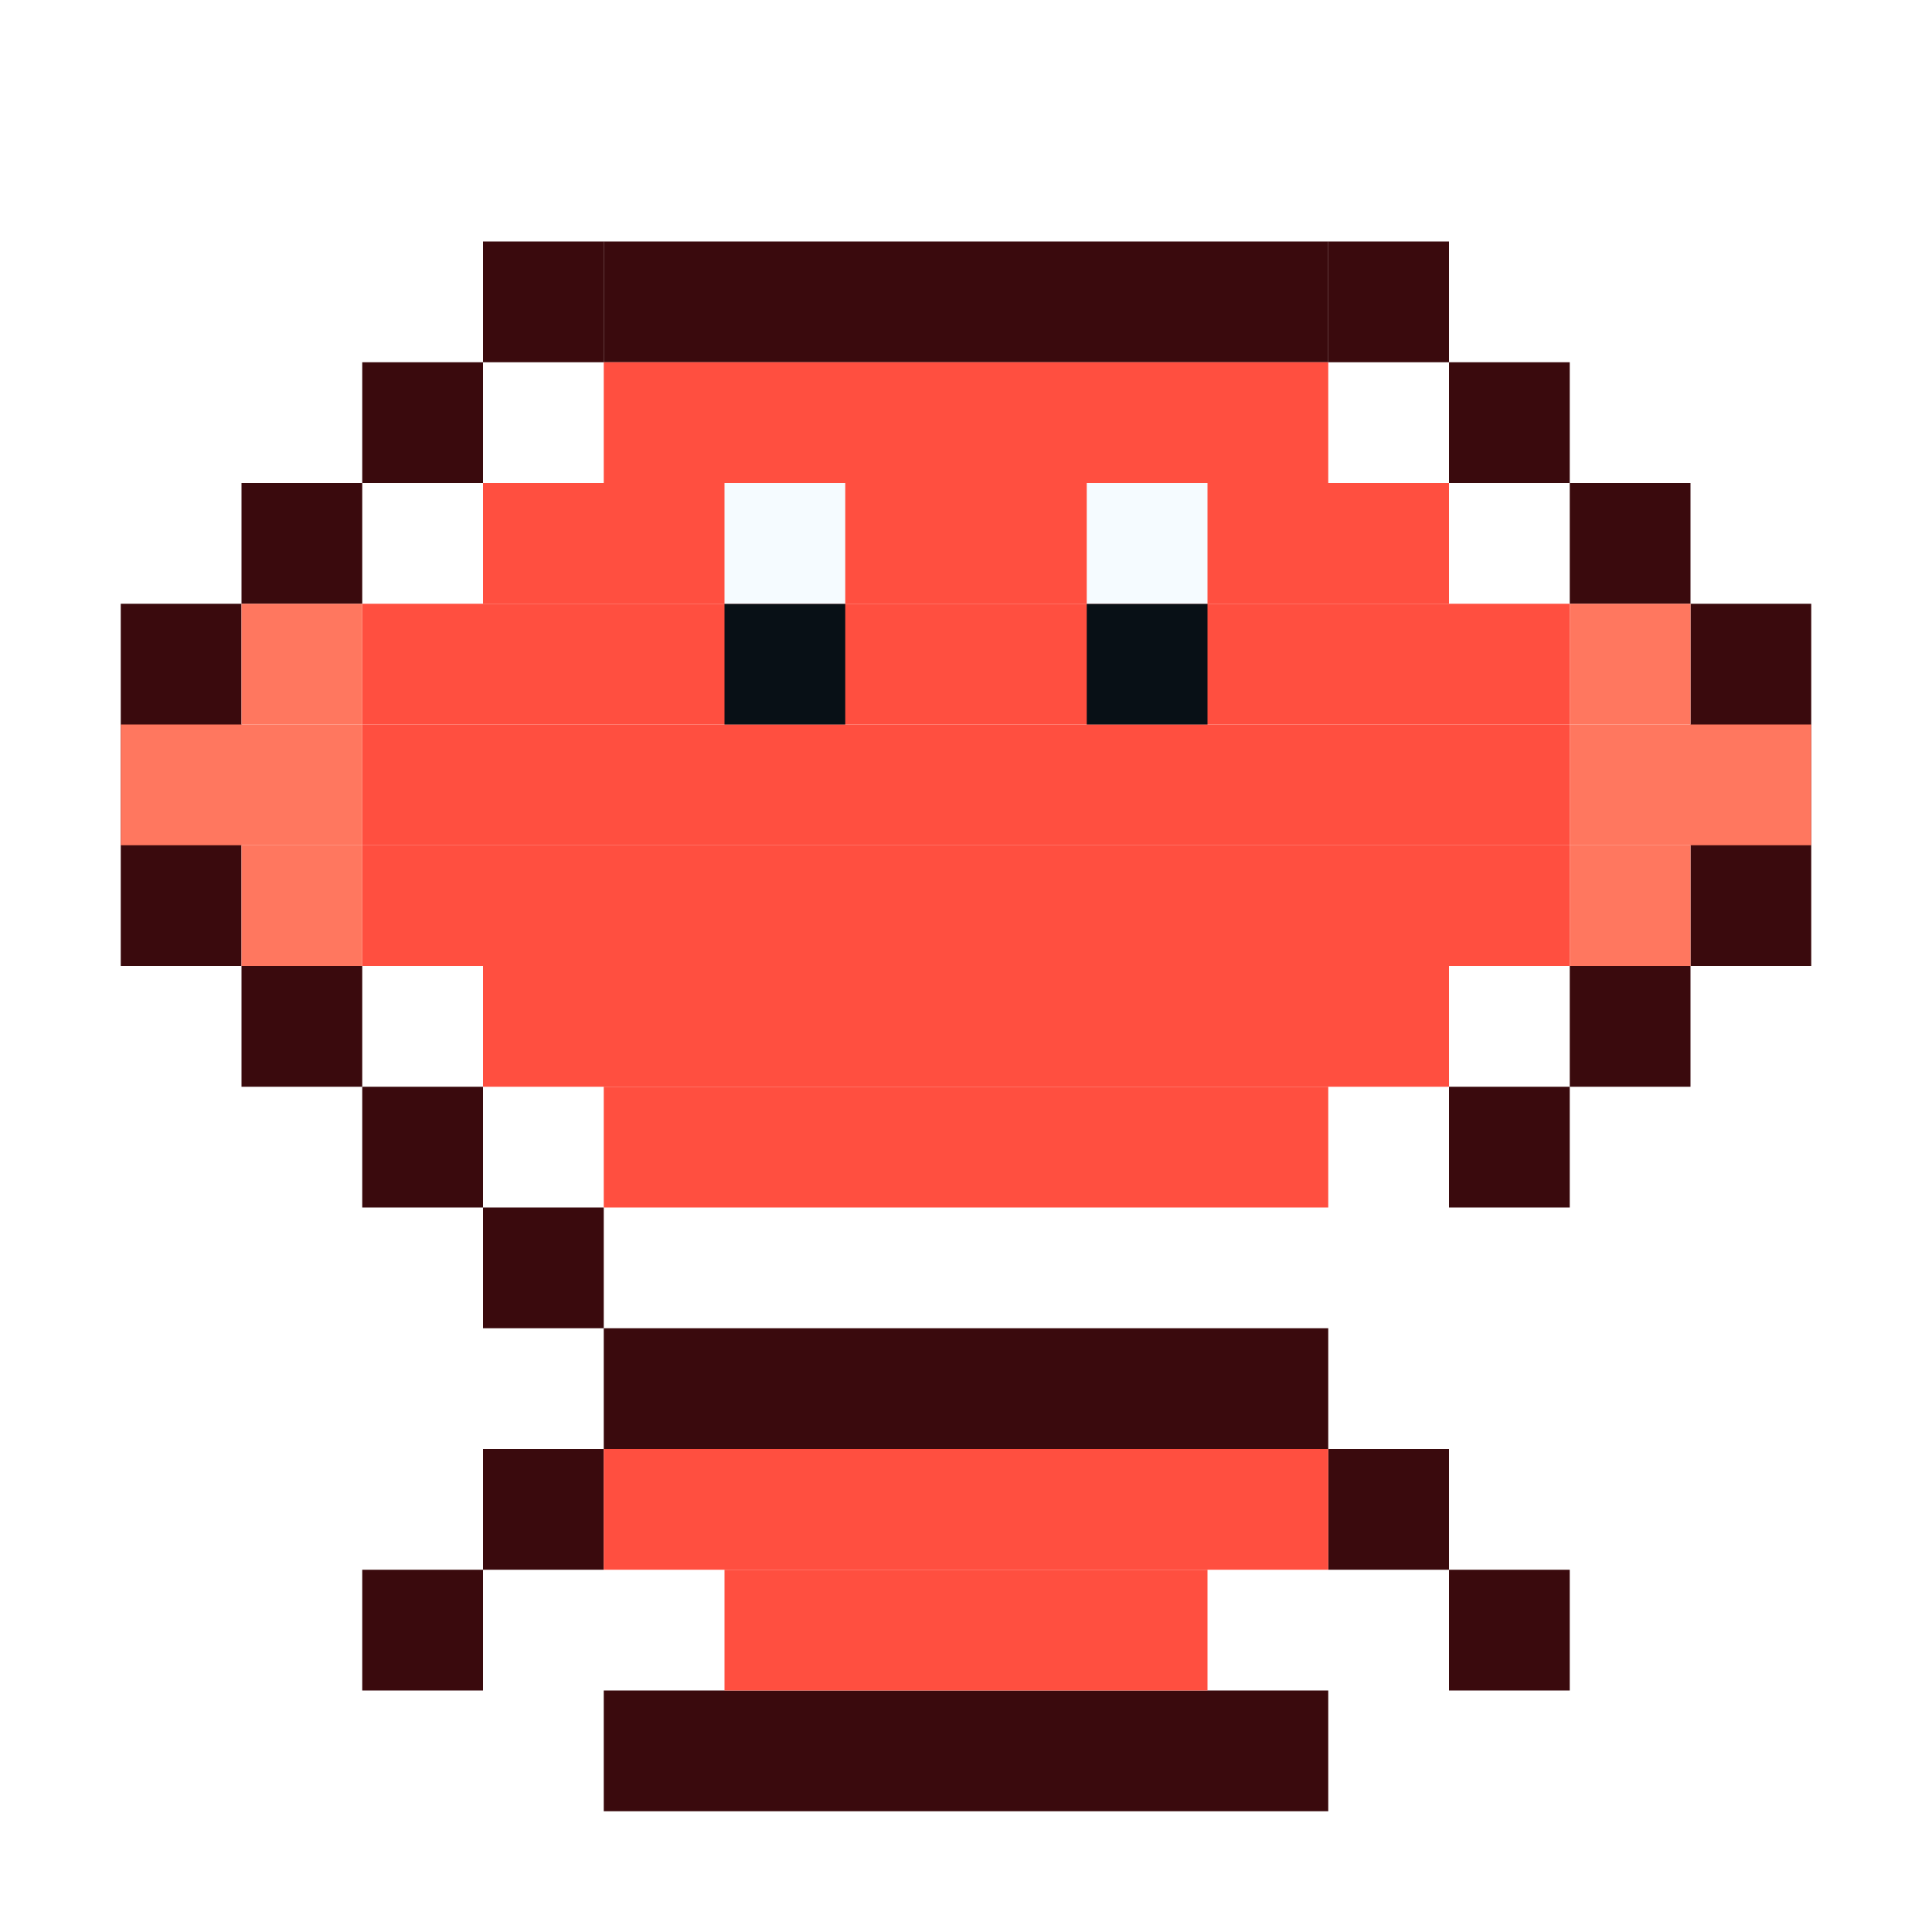
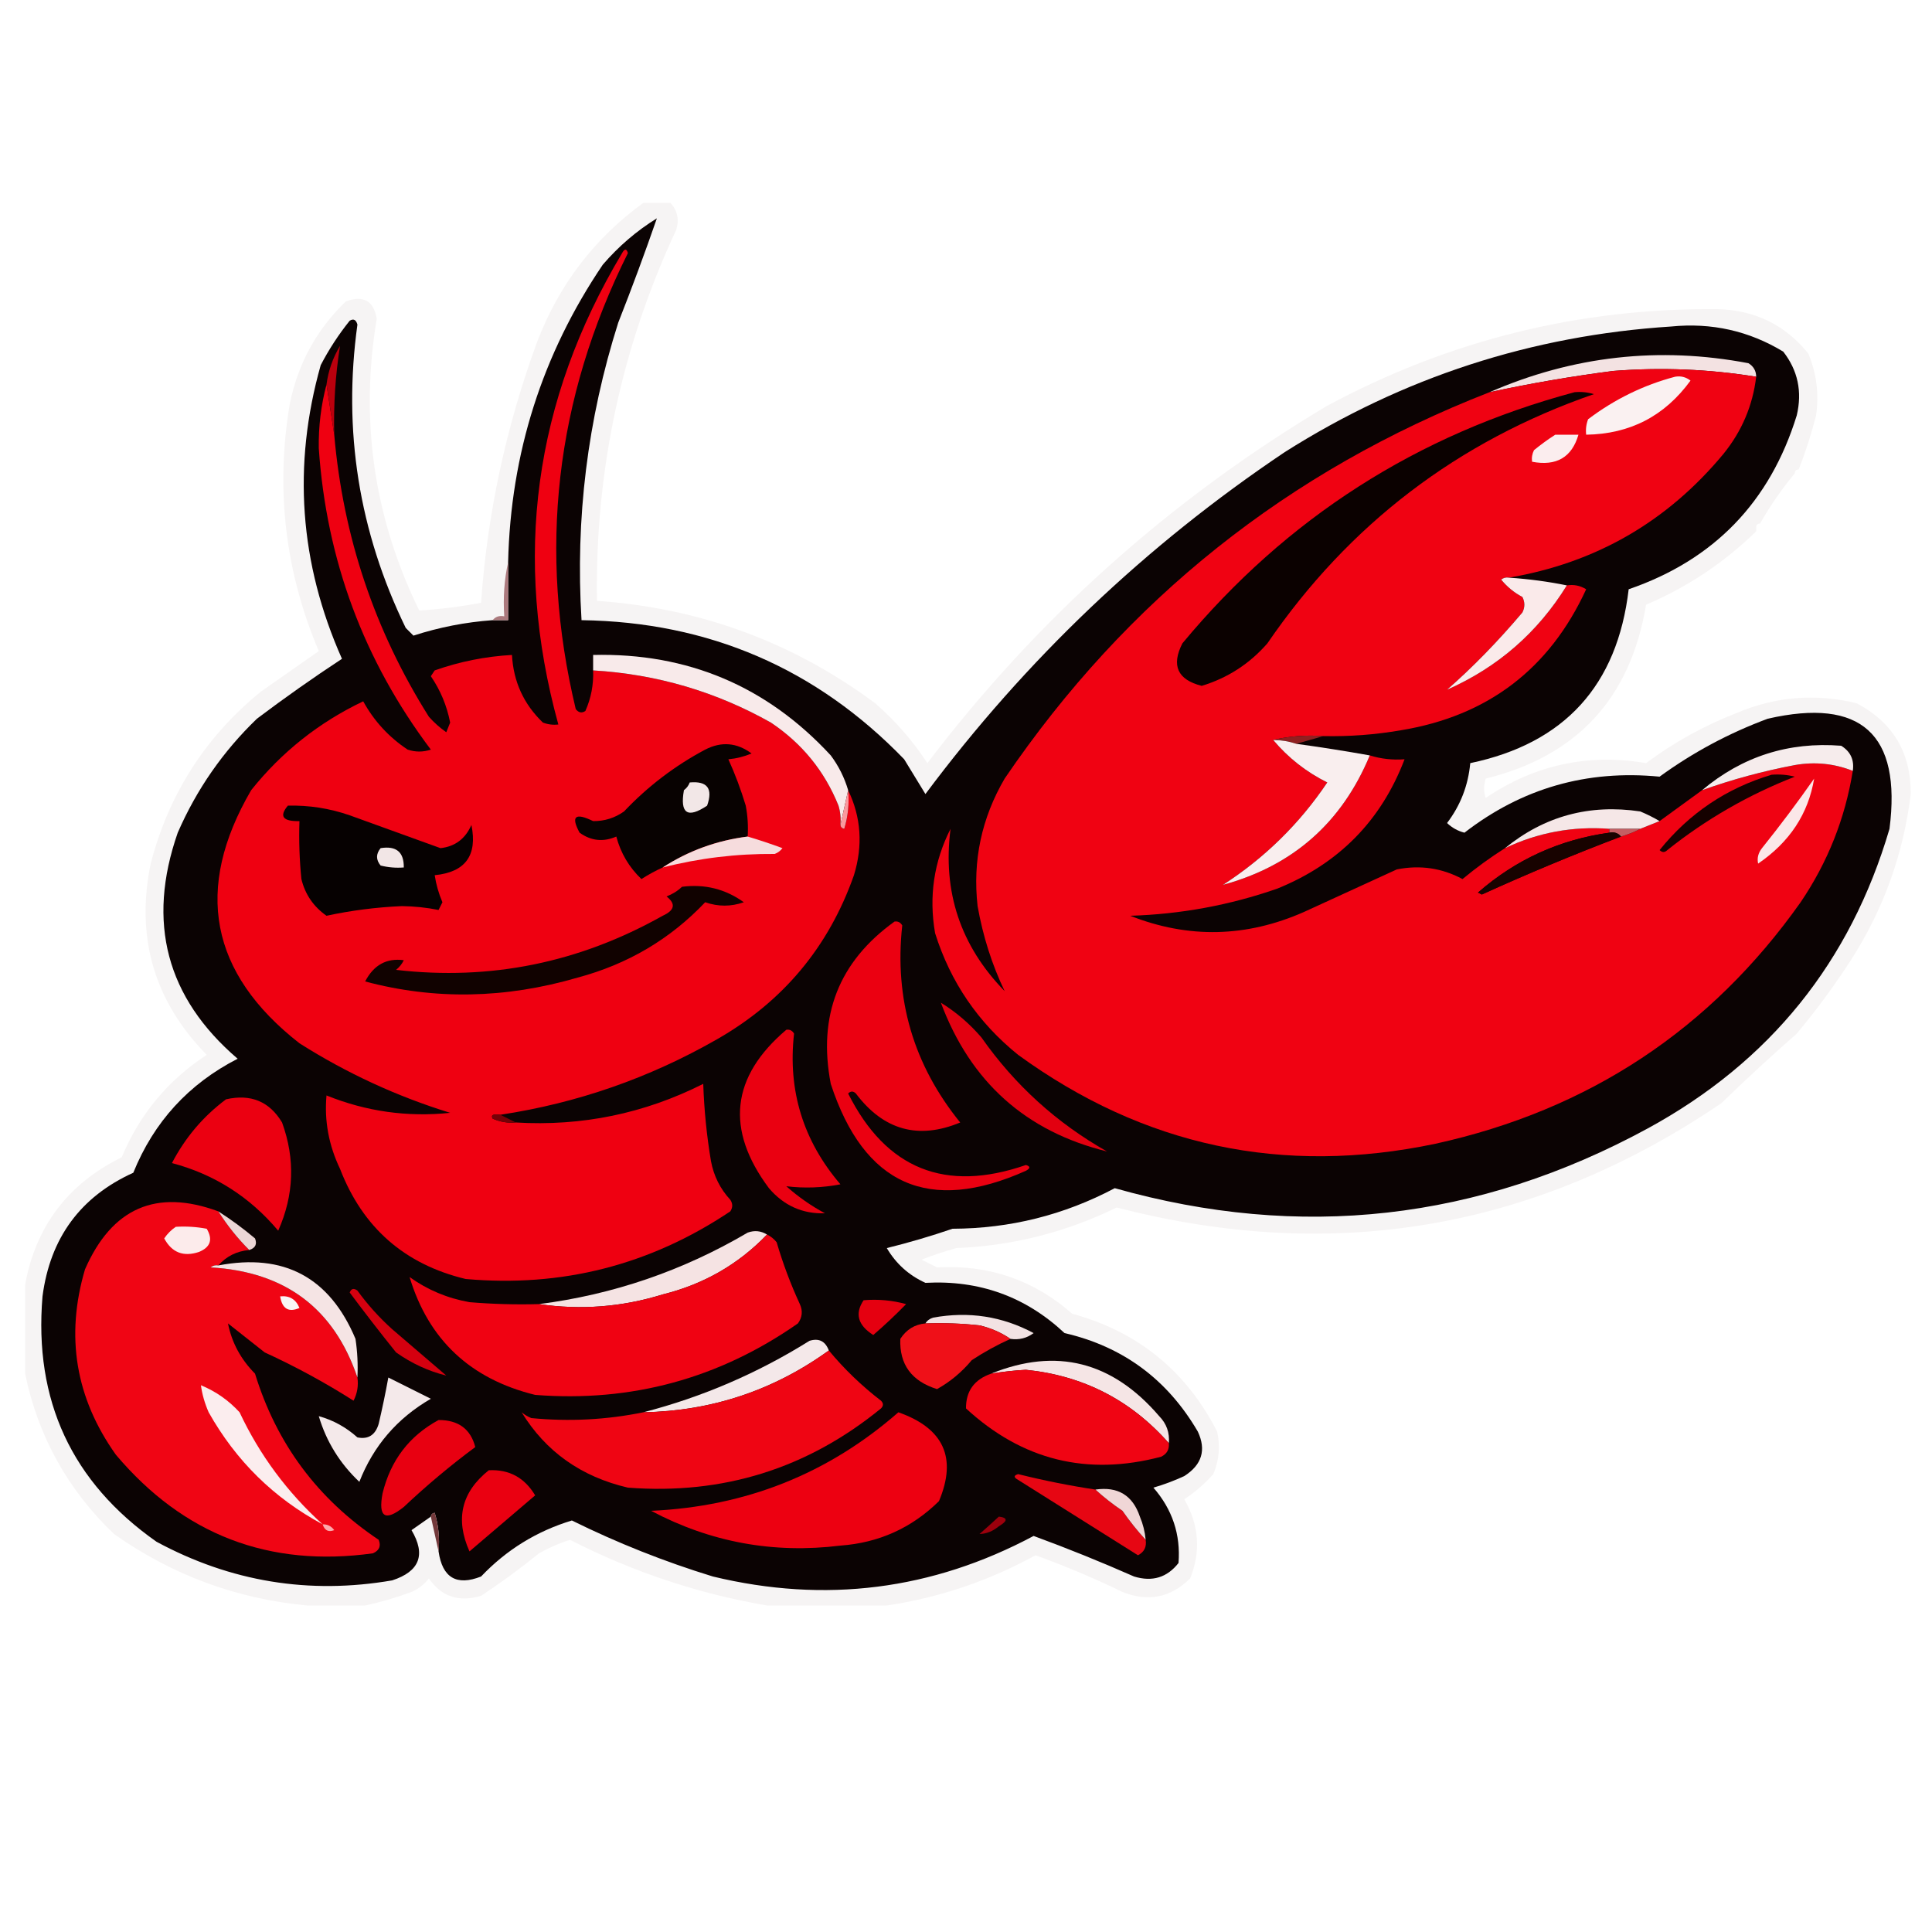
- <svg xmlns="http://www.w3.org/2000/svg" width="64" height="64" viewBox="0 0 16 16" role="img" aria-label="Pixel lobster">
-   <rect width="16" height="16" fill="none" />
-   <g fill="#3a0a0d">
-     <rect x="1" y="5" width="1" height="3" />
-     <rect x="2" y="4" width="1" height="1" />
-     <rect x="2" y="8" width="1" height="1" />
-     <rect x="3" y="3" width="1" height="1" />
-     <rect x="3" y="9" width="1" height="1" />
-     <rect x="4" y="2" width="1" height="1" />
-     <rect x="4" y="10" width="1" height="1" />
-     <rect x="5" y="2" width="6" height="1" />
-     <rect x="11" y="2" width="1" height="1" />
-     <rect x="12" y="3" width="1" height="1" />
-     <rect x="12" y="9" width="1" height="1" />
-     <rect x="13" y="4" width="1" height="1" />
-     <rect x="13" y="8" width="1" height="1" />
-     <rect x="14" y="5" width="1" height="3" />
-     <rect x="5" y="11" width="6" height="1" />
-     <rect x="4" y="12" width="1" height="1" />
-     <rect x="11" y="12" width="1" height="1" />
-     <rect x="3" y="13" width="1" height="1" />
-     <rect x="12" y="13" width="1" height="1" />
-     <rect x="5" y="14" width="6" height="1" />
-   </g>
-   <g fill="#ff4f40">
-     <rect x="5" y="3" width="6" height="1" />
-     <rect x="4" y="4" width="8" height="1" />
-     <rect x="3" y="5" width="10" height="1" />
-     <rect x="3" y="6" width="10" height="1" />
-     <rect x="3" y="7" width="10" height="1" />
-     <rect x="4" y="8" width="8" height="1" />
-     <rect x="5" y="9" width="6" height="1" />
-     <rect x="5" y="12" width="6" height="1" />
-     <rect x="6" y="13" width="4" height="1" />
-   </g>
-   <g fill="#ff775f">
-     <rect x="1" y="6" width="2" height="1" />
-     <rect x="2" y="5" width="1" height="1" />
-     <rect x="2" y="7" width="1" height="1" />
-     <rect x="13" y="6" width="2" height="1" />
-     <rect x="13" y="5" width="1" height="1" />
-     <rect x="13" y="7" width="1" height="1" />
-   </g>
-   <g fill="#081016">
-     <rect x="6" y="5" width="1" height="1" />
-     <rect x="9" y="5" width="1" height="1" />
-   </g>
-   <g fill="#f5fbff">
-     <rect x="6" y="4" width="1" height="1" />
-     <rect x="9" y="4" width="1" height="1" />
+ <svg xmlns="http://www.w3.org/2000/svg" version="1.2" viewBox="0 0 500 500" width="500" height="500">
+   <style>
+ 		.s0 { fill: #f6f4f4 } 
+ 		.s1 { fill: #0b0303 } 
+ 		.s2 { fill: #ef0011 } 
+ 		.s3 { fill: #f3e2e2 } 
+ 		.s4 { fill: #f00212 } 
+ 		.s5 { fill: #ba000d } 
+ 		.s6 { fill: #faf1f1 } 
+ 		.s7 { fill: #0b0100 } 
+ 		.s8 { fill: #fbedee } 
+ 		.s9 { fill: #faeaea } 
+ 		.s10 { fill: #ab797d } 
+ 		.s11 { fill: #f8eaea } 
+ 		.s12 { fill: #902021 } 
+ 		.s13 { fill: #f9eeee } 
+ 		.s14 { fill: #f6ecec } 
+ 		.s15 { fill: #080201 } 
+ 		.s16 { fill: #150100 } 
+ 		.s17 { fill: #f2e7e7 } 
+ 		.s18 { fill: #fbe7e8 } 
+ 		.s19 { fill: #060101 } 
+ 		.s20 { fill: #f5e7e7 } 
+ 		.s21 { fill: #fa999e } 
+ 		.s22 { fill: #c46064 } 
+ 		.s23 { fill: #180300 } 
+ 		.s24 { fill: #f6dcdd } 
+ 		.s25 { fill: #f2e6e6 } 
+ 		.s26 { fill: #110200 } 
+ 		.s27 { fill: #eb0011 } 
+ 		.s28 { fill: #e20010 } 
+ 		.s29 { fill: #ea0011 } 
+ 		.s30 { fill: #760007 } 
+ 		.s31 { fill: #f00514 } 
+ 		.s32 { fill: #fcebeb } 
+ 		.s33 { fill: #ecd6d6 } 
+ 		.s34 { fill: #f5e3e3 } 
+ 		.s35 { fill: #f5e4e4 } 
+ 		.s36 { fill: #faf6f6 } 
+ 		.s37 { fill: #e50010 } 
+ 		.s38 { fill: #d5000f } 
+ 		.s39 { fill: #f2e2e3 } 
+ 		.s40 { fill: #ef1018 } 
+ 		.s41 { fill: #f4e8e9 } 
+ 		.s42 { fill: #ef0513 } 
+ 		.s43 { fill: #f5e5e5 } 
+ 		.s44 { fill: #f00413 } 
+ 		.s45 { fill: #f4e9ea } 
+ 		.s46 { fill: #ed0011 } 
+ 		.s47 { fill: #e80011 } 
+ 		.s48 { fill: #e60613 } 
+ 		.s49 { fill: #f0d6d6 } 
+ 		.s50 { fill: #fca9ac } 
+ 		.s51 { fill: #9c000c } 
+ 		.s52 { fill: #73393b } 
+ 	</style>
+   <g>
+     <path fill-rule="evenodd" class="s0" d="m166.5 52.5q3.5 0 7 0 2.75 2.99 1.5 7-21.27 45.61-20.5 96 39.99 2.76 72 26.5 7.87 6.86 13.5 15.5 42.88-56.39 103.5-92.5 47.35-25.46 101-25 14.52 0.38 23.5 11.5 3.19 7.74 2 16-1.81 7.18-4.5 14-1 0-1 1-5.04 6.05-9 13-1 0-1 1 0 0.5 0 1-12.42 12.15-28.5 19-6.02 36.27-41.5 45-0.83 2.75 0 5 19.02-12.85 41.5-9 10.85-8.09 23.5-13 15.01-6.37 31-2.5 14.09 7.43 14 23.5-2.83 23.25-15.5 43-6.42 9.92-14 19-10.04 8.8-19.5 18-72.02 48.88-156.5 27-19.63 9.6-41.5 10.5-4.59 1.27-9 3 2 1 4 2 20.09-1.11 35 12 25.46 6.95 37.5 30.5 1.26 5.69-1 11-3.38 3.79-7.5 6.5 5.74 10.07 1.5 20.5-7.55 7.47-17.5 3.5-11.01-5.34-22.5-9.5-18.26 10-38.5 13-15.5 0-31 0-26.62-4.54-51-17-4.17 1.33-8 3.5-7.23 5.87-15 11-8.62 2.58-13.5-4.5-1.82 2.32-4.5 3.5-6.06 2.24-12 3.5-7.5 0-15 0-27.42-2.56-50-18.5-18-17.25-23-41.5 0-11.5 0-23 4.12-22.7 25-33 6.95-16.67 22-26.5-20.39-20.8-14.5-49.5 7.01-26.98 28.5-44.5 7.56-5.27 15-10.5-13.09-30.88-7.5-64 3.16-15.57 14.5-26.5 6.85-2.48 8 4.5-6.59 39.53 11 75.5 7.99-0.49 16-2 2.42-34.57 14.5-67.5 8.51-22.23 27.5-36z" />
+   </g>
+   <g>
+     <path fill-rule="evenodd" class="s1" d="m113.5 401.5q0.48-5.1-1-10-0.91 0.19-1 1-2.46 1.74-5 3.5 5.65 9.54-5 13-32.21 5.55-61-10-32.89-23.11-29.5-63.5 2.96-22.67 23.5-32 7.99-19.75 27-29.5-27.65-23.7-15.5-58.5 7.33-16.82 20.5-29.5 10.79-8.14 22-15.5-16.49-37.08-5.5-76 3.19-6.13 7.5-11.5 1.48-0.89 2 1-5.69 41.09 12.5 78.5 1 1 2 2 9.97-3.24 20.5-4 2 0 4 0 0-7.5 0-15 0.99-42.22 24.5-77 6.12-7.12 14-12-4.65 13.43-10 27-11.93 37.6-9.5 77 49.38 0.7 83.5 36 2.75 4.5 5.5 9 38.99-52.24 93-88.5 45.84-29.03 100-32.5 15.69-1.56 29 6.5 5.68 7.29 3.5 16.5-10.38 33.62-43.5 45-4.39 37.33-41 45-0.79 8.63-6 15.5 1.91 1.83 4.5 2.5 22.27-17.25 50.5-14.5 12.93-9.41 28-15 36.22-8.28 31.5 28.5-15.19 51.69-62.5 77.5-65.92 35.87-138 15.5-19.67 10.42-42 10.5-8.39 2.88-17 5 3.58 6.08 10 9 20.92-1.14 36 13 22.67 5.23 34.5 25.5 3.33 7.13-3.5 11.5-3.88 1.8-8 3 7.36 8.45 6.5 19.5-4.43 5.66-11.5 3.5-12.84-5.67-26-10.5-39.4 21.02-83 10.5-18.85-5.78-36.5-14.5-13.65 4.14-23.5 14.5-9.51 3.74-11-6.5z" />
+   </g>
+   <g>
+     <path fill-rule="evenodd" class="s2" d="m153.5 173.5q24.62 1.46 46 13.5 12.11 8.1 17.5 21.5 0.74 2.45 0.5 5 0.09 0.81 1 1 1.48-4.9 1-10 5.04 10.48 1.5 22-9.81 27.86-35.5 42.5-26.17 14.97-56 19.5-2.77-0.4-2 1 2.86 1.27 6 1 25.64 1.53 48.5-10 0.34 10.08 2 20 1.08 5.76 5 10 1 1.5 0 3-31.11 20.84-68.5 17.5-23.7-5.7-32.5-28.5-4.39-9.18-3.5-19 15.41 6.23 32 4.5-20.68-6.39-39-18-34.81-27.22-12.5-65.5 11.84-14.83 29-23 4.21 7.66 11.5 12.5 3 1 6 0-26.04-34.62-29-78-0.13-8.46 2-16.5 1 6.5 2 13 3.43 39.53 24.5 73 2.03 2.28 4.5 4 0.5-1.25 1-2.5-1.27-6.54-5-12 0.5-0.75 1-1.5 9.72-3.43 20-4 0.55 10.34 8 17.5 1.94 0.74 4 0.5-17.8-64.6 16.5-122 0.98-1.79 1.5 0-28.21 56.64-13.5 118 1.08 1.43 2.5 0.5 2.21-4.98 2-10.5z" />
+   </g>
+   <g>
+     <path fill-rule="evenodd" class="s3" d="m454.5 97.5q-18.37-2.97-37-1.5-16.14 2.08-32 5.5 32.38-14.09 67-7.5 1.98 1.22 2 3.5z" />
+   </g>
+   <g>
+     <path fill-rule="evenodd" class="s4" d="m454.5 97.5q-1.33 11.18-8.5 20-21.81 26.28-55.5 32-1.11-0.2-2 0.5 2.31 2.82 5.5 4.5 1 2 0 4-9.56 11.3-19.5 20 19.71-8.72 31-27 2.68-0.43 5 1-14.24 30.97-48 36.5-9.93 1.71-20 1.5-6.8-0.48-13 1 5.81 6.92 14 11-10.78 16.03-27 26.5 27.16-7.4 38-33.5 4.34 1.35 9 1-9.08 23.84-33 33.5-18.45 6.41-38 7 22.59 8.92 45-1 12.05-5.52 24-11 9.01-1.79 17 2.5 5.28-4.38 11-8 12.8-6.07 27-5 0 0.5 0 1-19.34 2.69-34 15.5 0.5 0.25 1 0.5 17.79-8.09 36-15 2.71-0.79 5-2 2.5-1 5-2 5.53-4.04 11-8 11.7-4.18 24-6.5 7.78-1.36 15 1.5-2.97 18.45-13.5 34-34.92 49.37-94.5 62.5-59.27 12.45-108-23-15.53-12.52-21.5-31.5-2.47-14.26 4-27-3.15 24.41 14 42-4.92-10.28-7-22-1.97-17.63 7-33 47.28-69.5 125.5-100 15.86-3.42 32-5.5 18.63-1.47 37 1.5z" />
+   </g>
+   <g>
+     <path fill-rule="evenodd" class="s5" d="m86.5 112.5q-1-6.5-2-13 0.7-5.34 3.5-10-1.8 11.32-1.5 23z" />
+   </g>
+   <g>
+     <path fill-rule="evenodd" class="s6" d="m433.5 97.5q2.22-0.39 4 1-10 13.75-27 14-0.24-2.06 0.5-4 10.3-7.78 22.5-11z" />
+   </g>
+   <g>
+     <path fill-rule="evenodd" class="s7" d="m407.5 101.5q2.55-0.24 5 0.5-52.87 18.31-84.5 64.5-6.94 7.95-17 11-9.38-2.38-5-11 40.38-48.62 101.5-65z" />
+   </g>
+   <g>
+     <path fill-rule="evenodd" class="s8" d="m402.5 112.5q3 0 6 0-2.56 8.8-12 7-0.22-1.58 0.5-3 2.72-2.22 5.5-4z" />
+   </g>
+   <g>
+ 	</g>
+   <g>
+ 	</g>
+   <g>
+ 	</g>
+   <g>
+ 	</g>
+   <g>
+ 	</g>
+   <g>
+ 	</g>
+   <g>
+ 	</g>
+   <g>
+     <path fill-rule="evenodd" class="s9" d="m390.5 149.5q7.77 0.52 15 2-11.29 18.28-31 27 9.94-8.7 19.5-20 1-2 0-4-3.19-1.68-5.5-4.5 0.89-0.7 2-0.5z" />
+   </g>
+   <g>
+     <path fill-rule="evenodd" class="s10" d="m131.5 145.5q0 7.5 0 15-2 0-4 0 1.06-1.36 3-1-0.48-7.29 1-14z" />
+   </g>
+   <g>
+     <path fill-rule="evenodd" class="s11" d="m219.5 204.5q-1 4.5-2 9 0.24-2.55-0.5-5-5.39-13.4-17.5-21.5-21.38-12.04-46-13.5 0-2 0-4 36.7-0.86 61.5 26 3.06 4.11 4.5 9z" />
+   </g>
+   <g>
+     <path fill-rule="evenodd" class="s12" d="m329.5 191.5q6.2-1.48 13-1-3.5 1-7 2-2.9-0.97-6-1z" />
+   </g>
+   <g>
+     <path fill-rule="evenodd" class="s13" d="m329.5 191.5q3.1 0.03 6 1 9.55 1.31 19 3-10.84 26.1-38 33.5 16.22-10.47 27-26.5-8.19-4.08-14-11z" />
+   </g>
+   <g>
+     <path fill-rule="evenodd" class="s14" d="m479.5 199.5q-7.22-2.86-15-1.5-12.3 2.32-24 6.5 15.6-13.11 36-11.5 3.63 2.26 3 6.5z" />
+   </g>
+   <g>
+     <path fill-rule="evenodd" class="s15" d="m193.5 216.5q-12.01 1.52-22 8-2.83 1.29-5.5 3-4.79-4.57-6.5-11-5.04 2.2-9.5-1-3.47-6.4 3.5-3 4.4 0.05 8-2.5 9.22-9.73 21-16 6.3-3.24 12 1-2.9 1.22-6 1.5 2.61 5.74 4.5 12 0.75 3.97 0.5 8z" />
+   </g>
+   <g>
+     <path fill-rule="evenodd" class="s16" d="m458.5 200.5q3.04-0.24 6 0.5-18.02 7.05-33 19-1 1-2 0 11.53-14.3 29-19.5z" />
+   </g>
+   <g>
+     <path fill-rule="evenodd" class="s17" d="m178.5 202.5q6.85-0.63 4.5 6-7.6 5.09-6-4 1.08-0.82 1.5-2z" />
+   </g>
+   <g>
+     <path fill-rule="evenodd" class="s18" d="m469.5 201.5q-2.26 13.65-14.5 22-0.47-2.11 1-4 7.08-8.82 13.5-18z" />
+   </g>
+   <g>
+     <path fill-rule="evenodd" class="s19" d="m74.5 208.5q8.22-0.2 16 2.5 11.8 4.26 23.5 8.5 5.65-0.63 8-6 2.41 11.83-9.5 13 0.55 3.61 2 7-0.5 1-1 2-4.67-0.94-9.5-1-9.96 0.44-19.5 2.5-5.05-3.55-6.5-9.5-0.75-7.48-0.5-15-6.47 0.15-3-4z" />
+   </g>
+   <g>
+     <path fill-rule="evenodd" class="s20" d="m429.5 212.5q-2.5 1-5 2-4 0-8 0-14.2-1.07-27 5 15.27-12.44 35-9.5 2.72 1.14 5 2.5z" />
+   </g>
+   <g>
+     <path fill-rule="evenodd" class="s21" d="m219.5 204.5q0.48 5.1-1 10-0.91-0.19-1-1 1-4.5 2-9z" />
+   </g>
+   <g>
+     <path fill-rule="evenodd" class="s22" d="m416.5 215.5q0-0.5 0-1 4 0 8 0-2.29 1.21-5 2-1.06-1.36-3-1z" />
+   </g>
+   <g>
+     <path fill-rule="evenodd" class="s23" d="m416.5 215.5q1.94-0.36 3 1-18.21 6.91-36 15-0.5-0.25-1-0.5 14.66-12.81 34-15.5z" />
+   </g>
+   <g>
+     <path fill-rule="evenodd" class="s24" d="m193.5 216.5q4.39 1.3 9 3-0.79 1.04-2 1.5-14.77-0.13-29 3.5 9.99-6.48 22-8z" />
+   </g>
+   <g>
+     <path fill-rule="evenodd" class="s25" d="m98.5 219.5q6.09-0.98 6 5-3.04 0.24-6-0.5-1.84-2.24 0-4.5z" />
+   </g>
+   <g>
+     <path fill-rule="evenodd" class="s26" d="m176.5 229.5q8.85-1.14 16 4-4.98 1.75-10 0-13.56 14.3-33 19.5-28.06 8.2-55 1 3.32-6.4 10-5.5-0.71 1.47-2 2.5 36.58 4.24 69-14 4.68-2.13 1-5 2.35-0.91 4-2.5z" />
+   </g>
+   <g>
+     <path fill-rule="evenodd" class="s27" d="m231.5 238.5q1.31-0.2 2 1-3.13 28.62 15 51-16.25 6.75-27-7.5-1-1-2 0 14.73 29.34 46 18.5 1.79 0.52 0 1.5-37.63 16.82-50.5-22.5-5.1-26.48 16.5-42z" />
+   </g>
+   <g>
+     <path fill-rule="evenodd" class="s28" d="m243.5 259.5q5.88 3.62 10.5 9 12.96 18.46 32.5 29.5-31.51-7.75-43-38.5z" />
+   </g>
+   <g>
+     <path fill-rule="evenodd" class="s29" d="m203.5 266.5q1.31-0.2 2 1-2.48 22.08 12 39-6.99 1.35-14 0.5 4.59 4.08 10 7-8.71 0.28-14.5-6.5-16.98-22.76 4.5-41z" />
+   </g>
+   <g>
+     <path fill-rule="evenodd" class="s27" d="m58.5 284.5q9.6-2.17 14.5 6 5.15 14.18-1 28-11.05-13.14-27.5-17.5 5.15-9.9 14-16.5z" />
+   </g>
+   <g>
+     <path fill-rule="evenodd" class="s30" d="m129.5 288.5q2 1 4 2-3.14 0.27-6-1-0.77-1.4 2-1z" />
+   </g>
+   <g>
+     <path fill-rule="evenodd" class="s31" d="m56.5 313.5q3.43 5.43 8 10-4.88 0.44-8 4-1.11-0.2-2 0.5 28.91 1.65 38 28.5 0.45 3.16-1 6-11.02-7.01-23-12.5-4.75-3.75-9.5-7.5 1.47 7.42 7 13 8.34 27.18 32 43 0.99 2.41-1.5 3.5-40.25 5.58-66.5-25.5-15.67-22.01-8-48 10.46-23.87 34.5-15z" />
+   </g>
+   <g>
+     <path fill-rule="evenodd" class="s32" d="m45.5 317.5q4.03-0.25 8 0.5 2.46 4.16-2 6-6.04 2.01-9-3.5 1.26-1.85 3-3z" />
+   </g>
+   <g>
+     <path fill-rule="evenodd" class="s33" d="m56.5 313.5q4.91 3.14 9.5 7 0.88 2.25-1.5 3-4.57-4.57-8-10z" />
+   </g>
+   <g>
+     <path fill-rule="evenodd" class="s34" d="m198.5 319.5q-11.1 11.56-27 15.5-15.75 4.88-32 2.5 28.81-3.69 54-18.5 2.65-0.96 5 0.5z" />
+   </g>
+   <g>
+     <path fill-rule="evenodd" class="s4" d="m198.5 319.5q1.44 0.68 2.5 2 2.41 8.23 6 16 1.2 2.64-0.5 5-30.65 21.41-68 18.5-25.16-6.17-32.5-30.5 6.96 4.99 15.5 6.5 8.99 0.75 18 0.5 16.25 2.38 32-2.5 15.9-3.94 27-15.5z" />
+   </g>
+   <g>
+     <path fill-rule="evenodd" class="s35" d="m92.5 356.5q-9.09-26.85-38-28.5 0.89-0.7 2-0.5 25.47-4.89 35.5 19 0.75 4.98 0.5 10z" />
+   </g>
+   <g>
+     <path fill-rule="evenodd" class="s36" d="m72.5 335.5q3.62-0.38 5 3-4.22 1.83-5-3z" />
+   </g>
+   <g>
+     <path fill-rule="evenodd" class="s37" d="m223.5 336.5q5.59-0.48 11 1-4.04 4.16-8.5 8-5.99-3.8-2.5-9z" />
+   </g>
+   <g>
+     <path fill-rule="evenodd" class="s38" d="m90.5 334.5q0.59-1.54 2-0.5 3.94 5.45 9 10 7 6 14 12-6.91-1.7-13-6-6.21-7.72-12-15.5z" />
+   </g>
+   <g>
+     <path fill-rule="evenodd" class="s39" d="m261.5 346.5q-3.54-2.44-8-3.5-6.98-0.75-14-0.5 0.63-1.08 2-1.5 13.82-2.52 26 4-2.63 1.98-6 1.5z" />
+   </g>
+   <g>
+     <path fill-rule="evenodd" class="s40" d="m239.5 342.5q7.02-0.25 14 0.5 4.46 1.06 8 3.5-5.2 2.35-10 5.5-3.88 4.65-9 7.5-9.89-3.09-9.5-13 2.36-3.63 6.5-4z" />
+   </g>
+   <g>
+     <path fill-rule="evenodd" class="s41" d="m214.5 349.5q-21.43 15.48-48 16 22.82-5.9 43-18.5 3.64-1.12 5 2.5z" />
+   </g>
+   <g>
+     <path fill-rule="evenodd" class="s42" d="m214.5 349.5q5.96 7.2 13.5 13 1 1 0 2-28.58 23.34-65.5 20.5-18.15-4.24-27.5-19.5 1.13 0.94 2.5 1.5 14.7 1.42 29-1.5 26.57-0.52 48-16z" />
+   </g>
+   <g>
+     <path fill-rule="evenodd" class="s43" d="m302.5 373.5q-14.74-16.73-37-19-4.55 0.25-9 1 25.3-10.24 43.5 11 2.85 2.91 2.5 7z" />
+   </g>
+   <g>
+     <path fill-rule="evenodd" class="s44" d="m302.5 373.5q0.21 2.44-2 3.5-28.69 7.6-50.5-12.5-0.06-6.71 6.5-9 4.45-0.75 9-1 22.26 2.27 37 19z" />
+   </g>
+   <g>
+     <path fill-rule="evenodd" class="s45" d="m100.5 356.5q5.42 2.71 11 5.5-13.04 7.54-18.5 21.5-7.57-7.14-10.5-17 5.58 1.54 10 5.5 4.2 0.84 5.5-3.5 1.41-5.99 2.5-12z" />
+   </g>
+   <g>
+     <path fill-rule="evenodd" class="s8" d="m83.5 394.5q-18.9-10.15-29.5-29-1.54-3.52-2-7 5.79 2.39 10 7 7.82 16.63 21.5 29z" />
+   </g>
+   <g>
+     <path fill-rule="evenodd" class="s46" d="m232.5 365.5q17.6 6.19 10.5 23-10.6 10.42-25.5 11.5-25.94 3.21-49-9 36.75-1.65 64-25.5z" />
+   </g>
+   <g>
+     <path fill-rule="evenodd" class="s47" d="m113.5 367.5q7.7-0.01 9.5 7-9.69 7.19-18.5 15.5-7.23 5.76-5.5-3.5 3.12-12.84 14.5-19z" />
+   </g>
+   <g>
+     <path fill-rule="evenodd" class="s29" d="m126.5 380.5q7.88-0.4 12 6.5-8.5 7.25-17 14.5-5.62-12.55 5-21z" />
+   </g>
+   <g>
+     <path fill-rule="evenodd" class="s48" d="m283.5 385.5q3.22 2.95 7 5.5 2.8 4.03 6 7.5 0.42 2.77-2 4-15.5-9.75-31-19.5-1.79-0.98 0-1.5 9.96 2.49 20 4z" />
+   </g>
+   <g>
+     <path fill-rule="evenodd" class="s49" d="m283.5 385.5q8.71-1.27 11.5 7 1.22 2.9 1.5 6-3.2-3.47-6-7.5-3.78-2.55-7-5.5z" />
+   </g>
+   <g>
+     <path fill-rule="evenodd" class="s50" d="m83.5 394.5q1.88-0.06 3 1.5-2.25 0.88-3-1.5z" />
+   </g>
+   <g>
+     <path fill-rule="evenodd" class="s51" d="m258.5 392.5q3.51 0.41 0 2.5-2.33 1.93-5 2 2.61-2.28 5-4.5z" />
+   </g>
+   <g>
+     <path fill-rule="evenodd" class="s52" d="m111.5 392.5q0.09-0.81 1-1 1.48 4.9 1 10-1-4.5-2-9z" />
  </g>
</svg>
